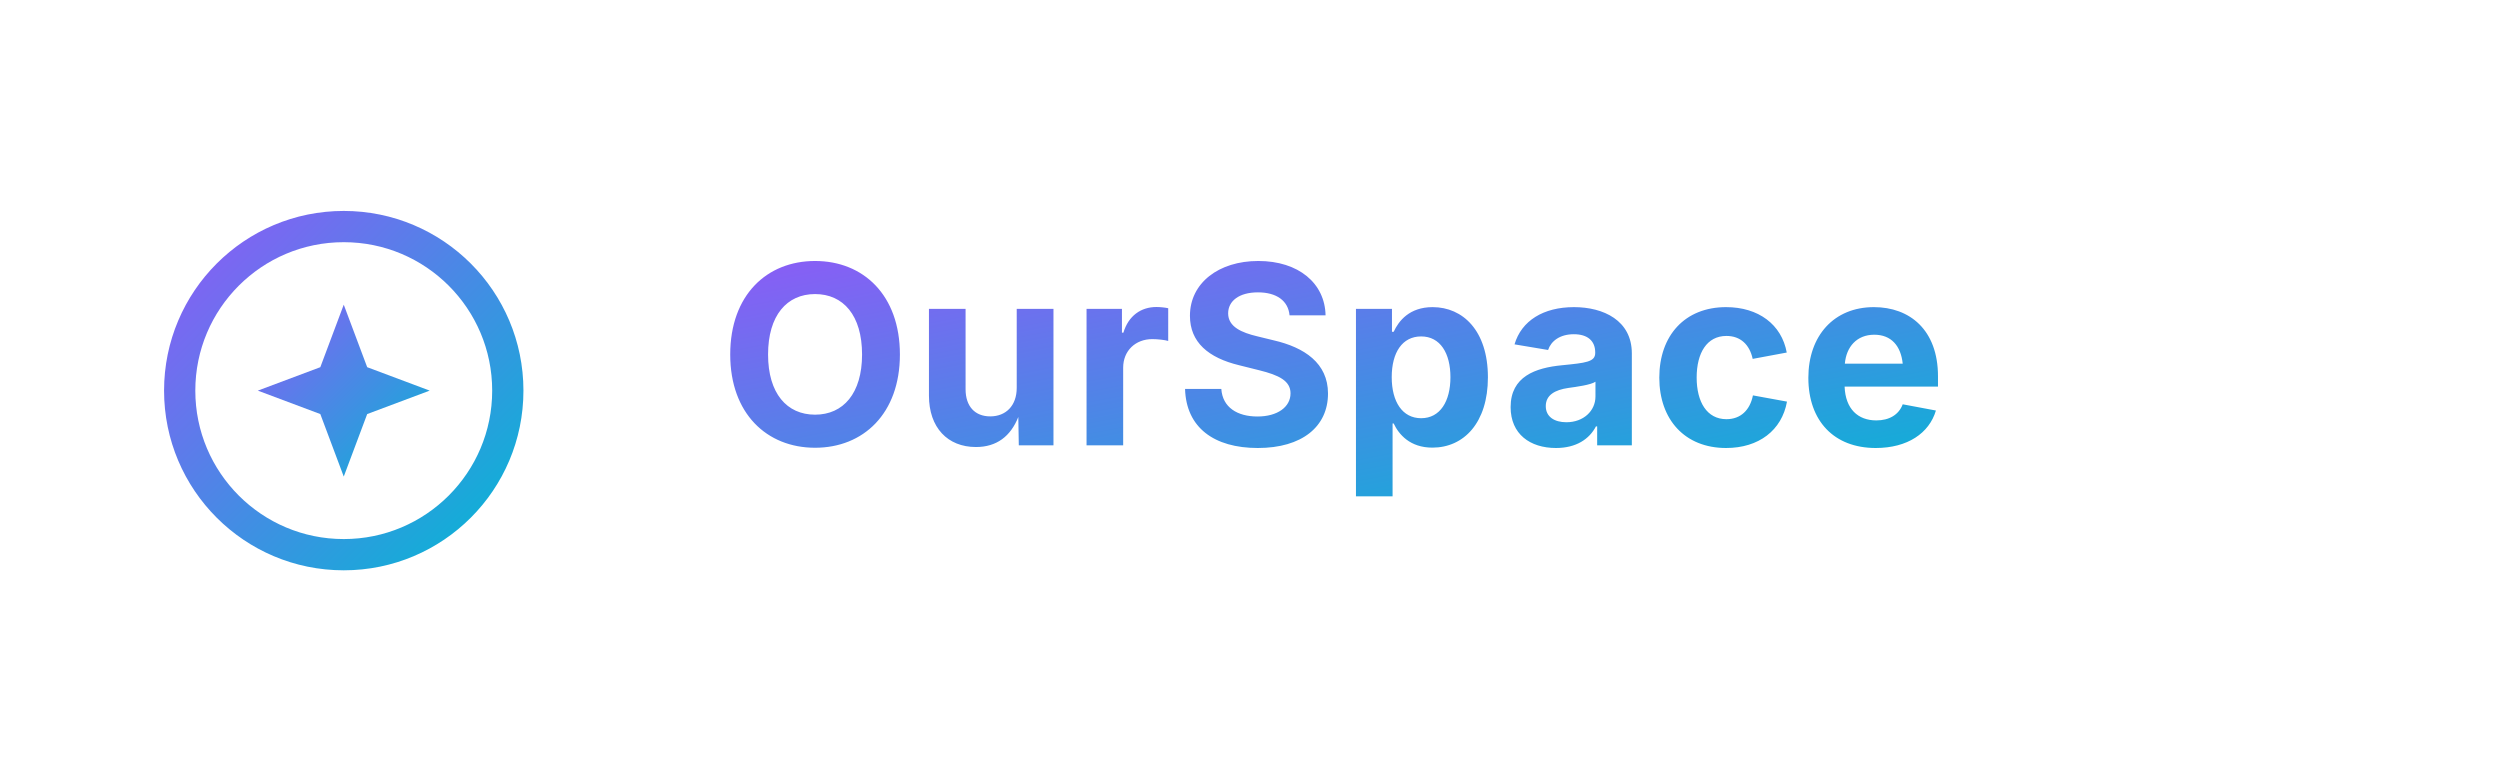
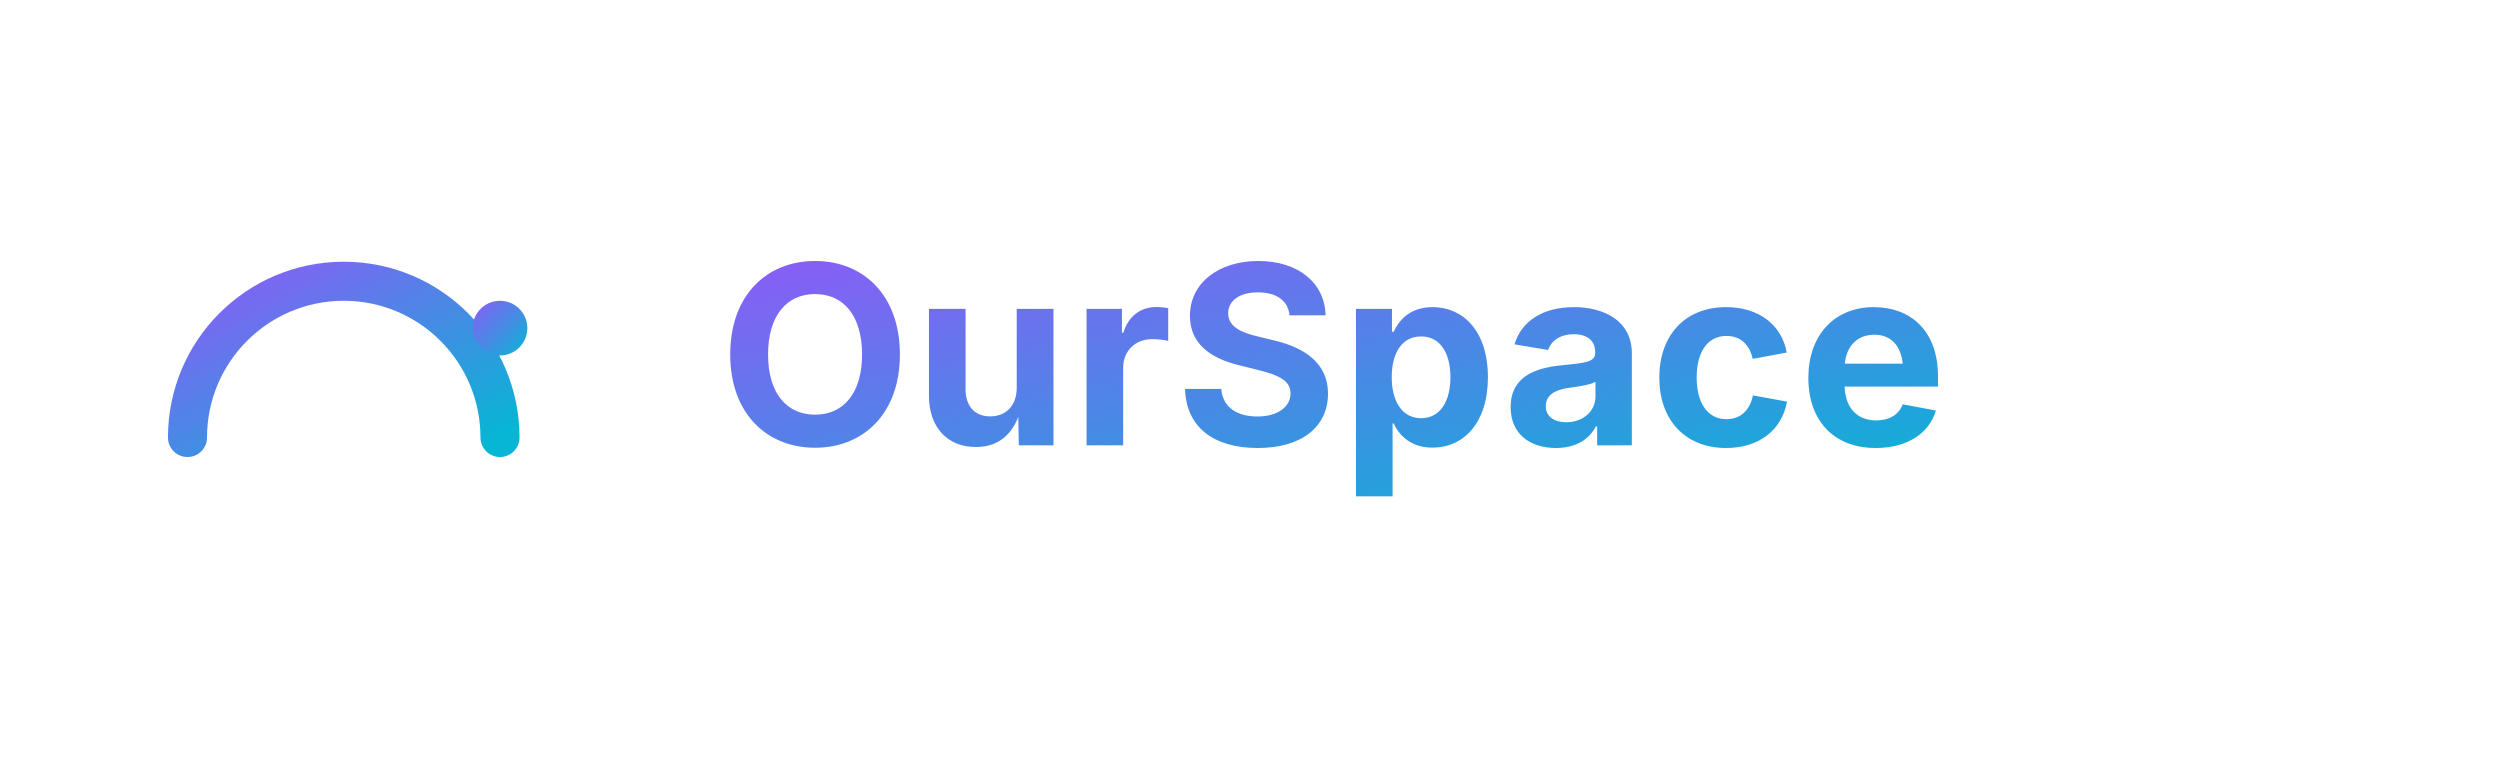
<svg xmlns="http://www.w3.org/2000/svg" viewBox="0 0 640 200">
  <defs>
    <linearGradient id="g" x1="0%" y1="0%" x2="100%" y2="100%">
      <stop offset="0%" stop-color="#8B5CF6" />
      <stop offset="100%" stop-color="#06B6D4" />
    </linearGradient>
  </defs>
-   <circle cx="88" cy="100" r="42" fill="none" stroke="url(#g)" stroke-width="8" />
-   <path d="M88 78 L94 94 L110 100 L94 106 L88 122 L82 106 L66 100 L82 94 Z" fill="url(#g)" />
+   <path d="M48 112 A40 40 0 1 1 128 112" fill="none" stroke="url(#g)" stroke-width="10" stroke-linecap="round" />
+   <circle cx="128" cy="84" r="7" fill="url(#g)" />
  <text x="184" y="114" font-family="Poppins, Inter, system-ui, -apple-system, Segoe UI, sans-serif" font-weight="700" font-size="64" fill="url(#g)" letter-spacing=".5">OurSpace</text>
</svg>
